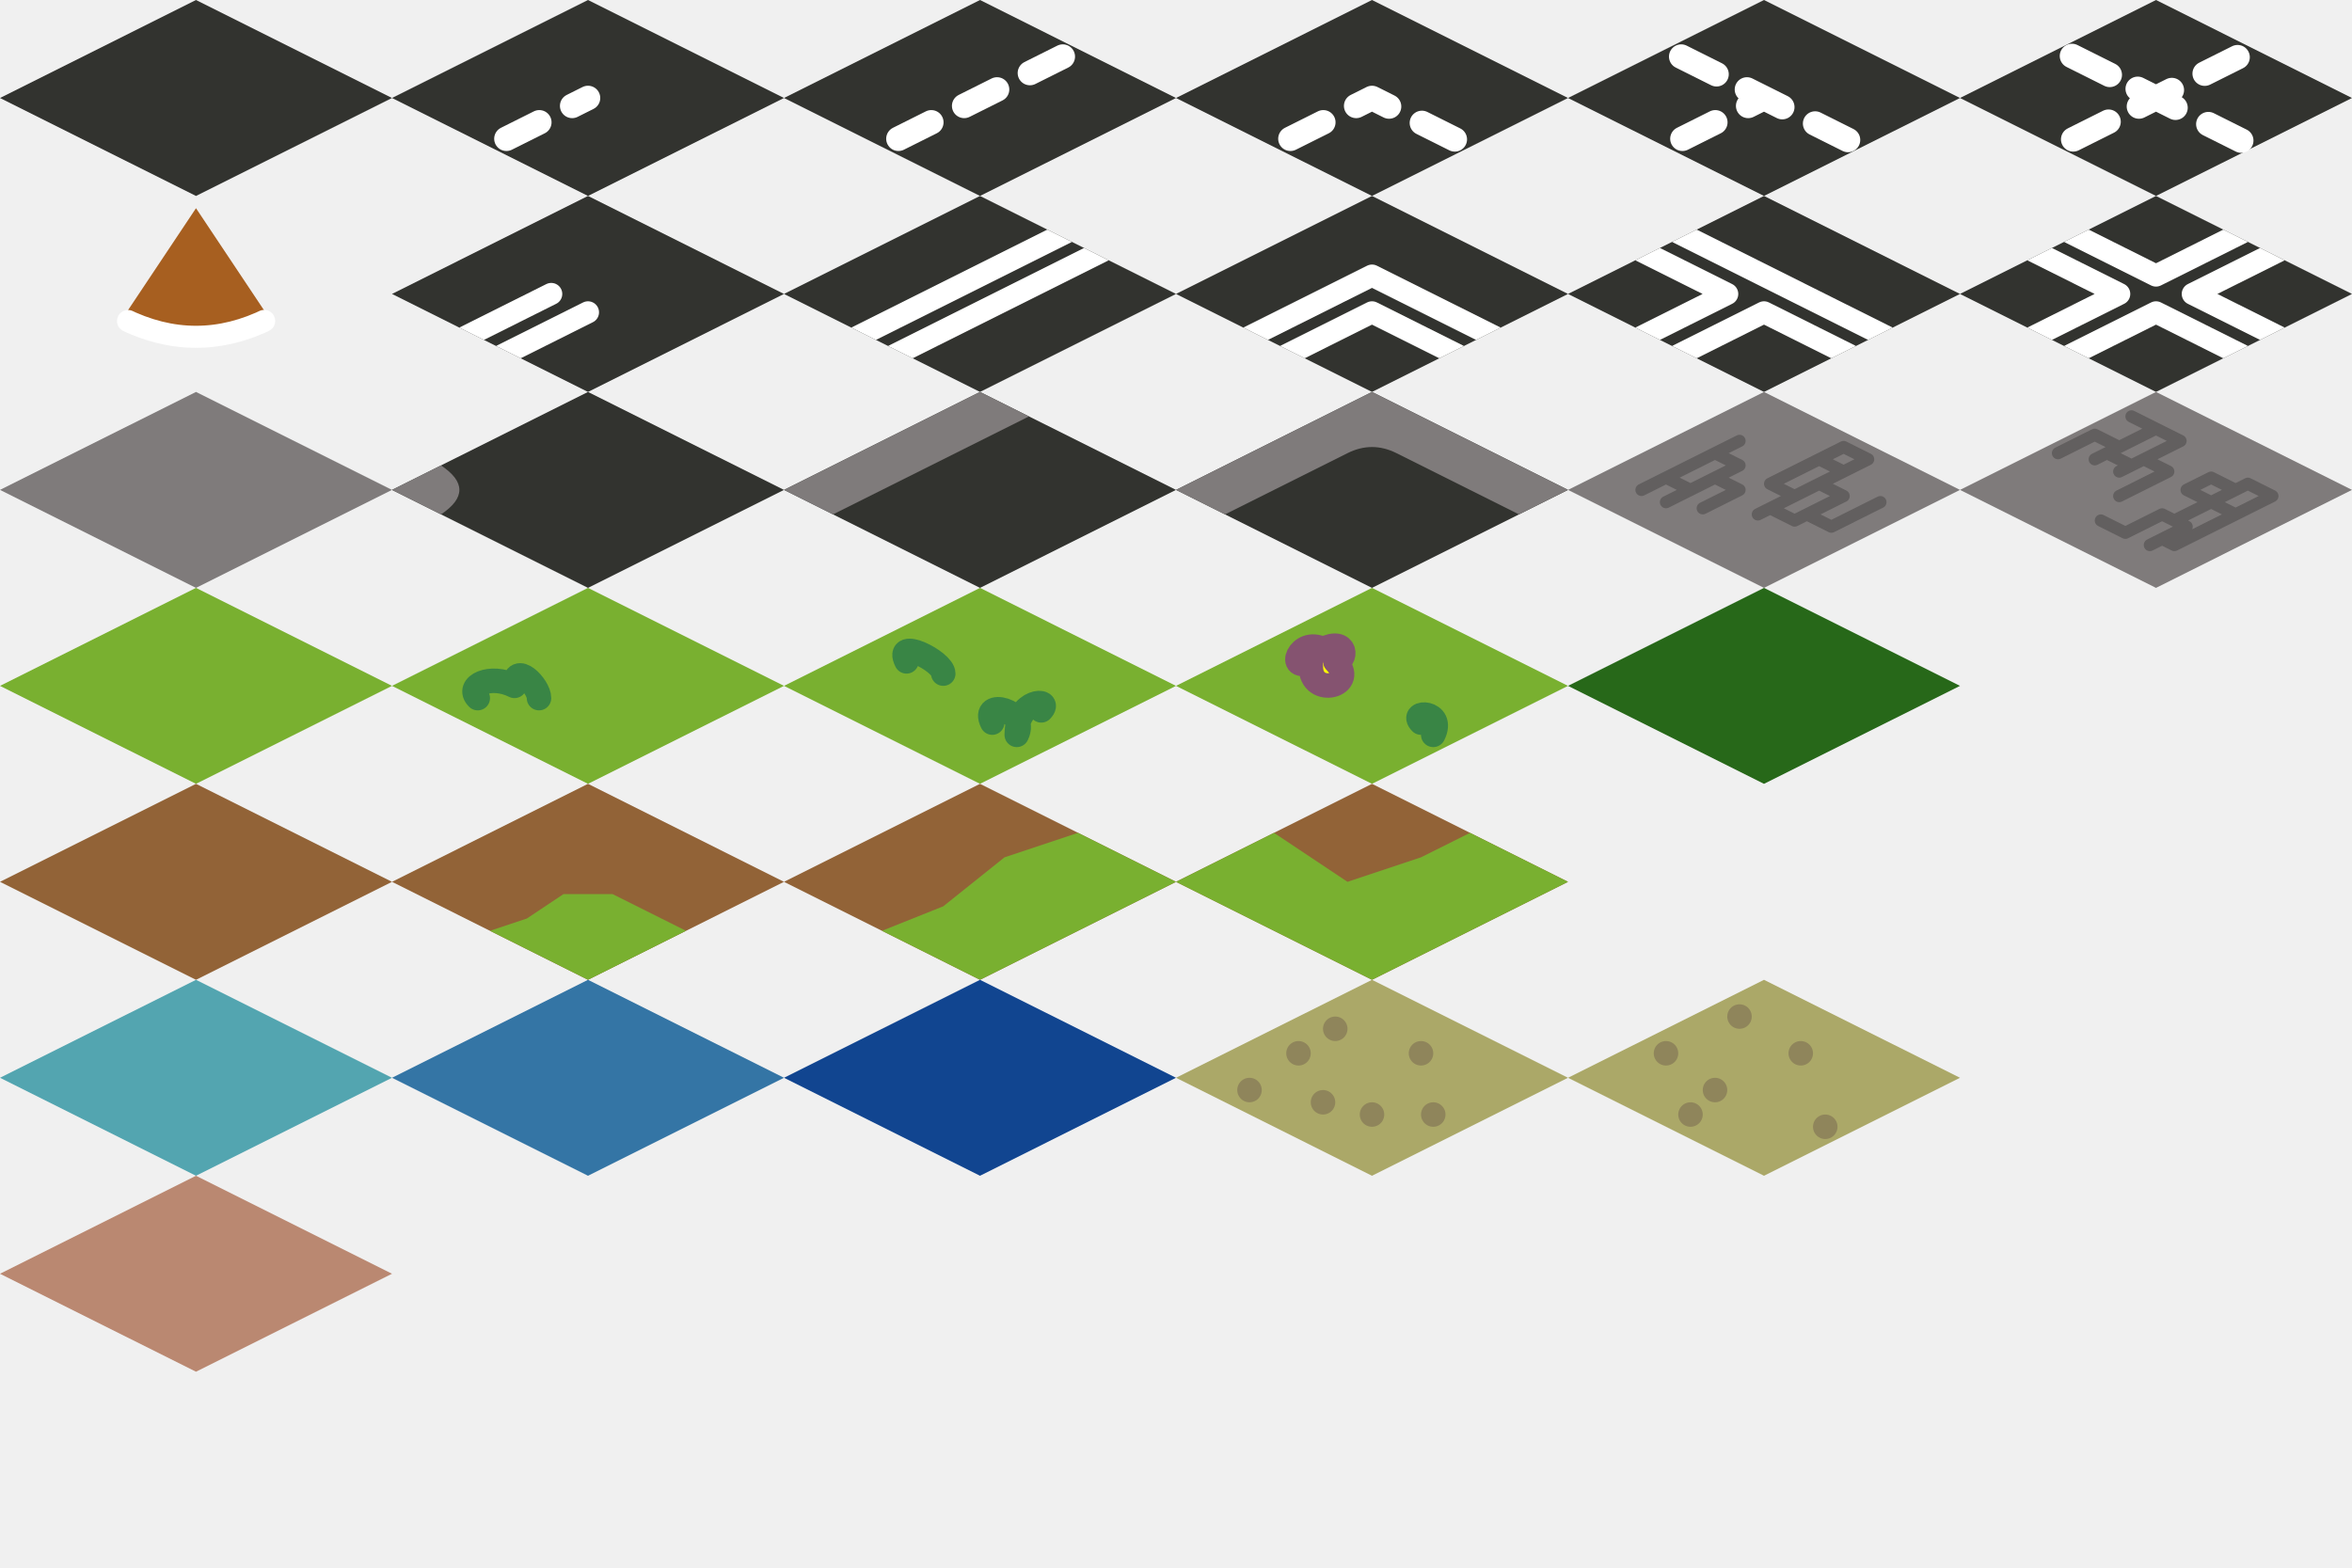
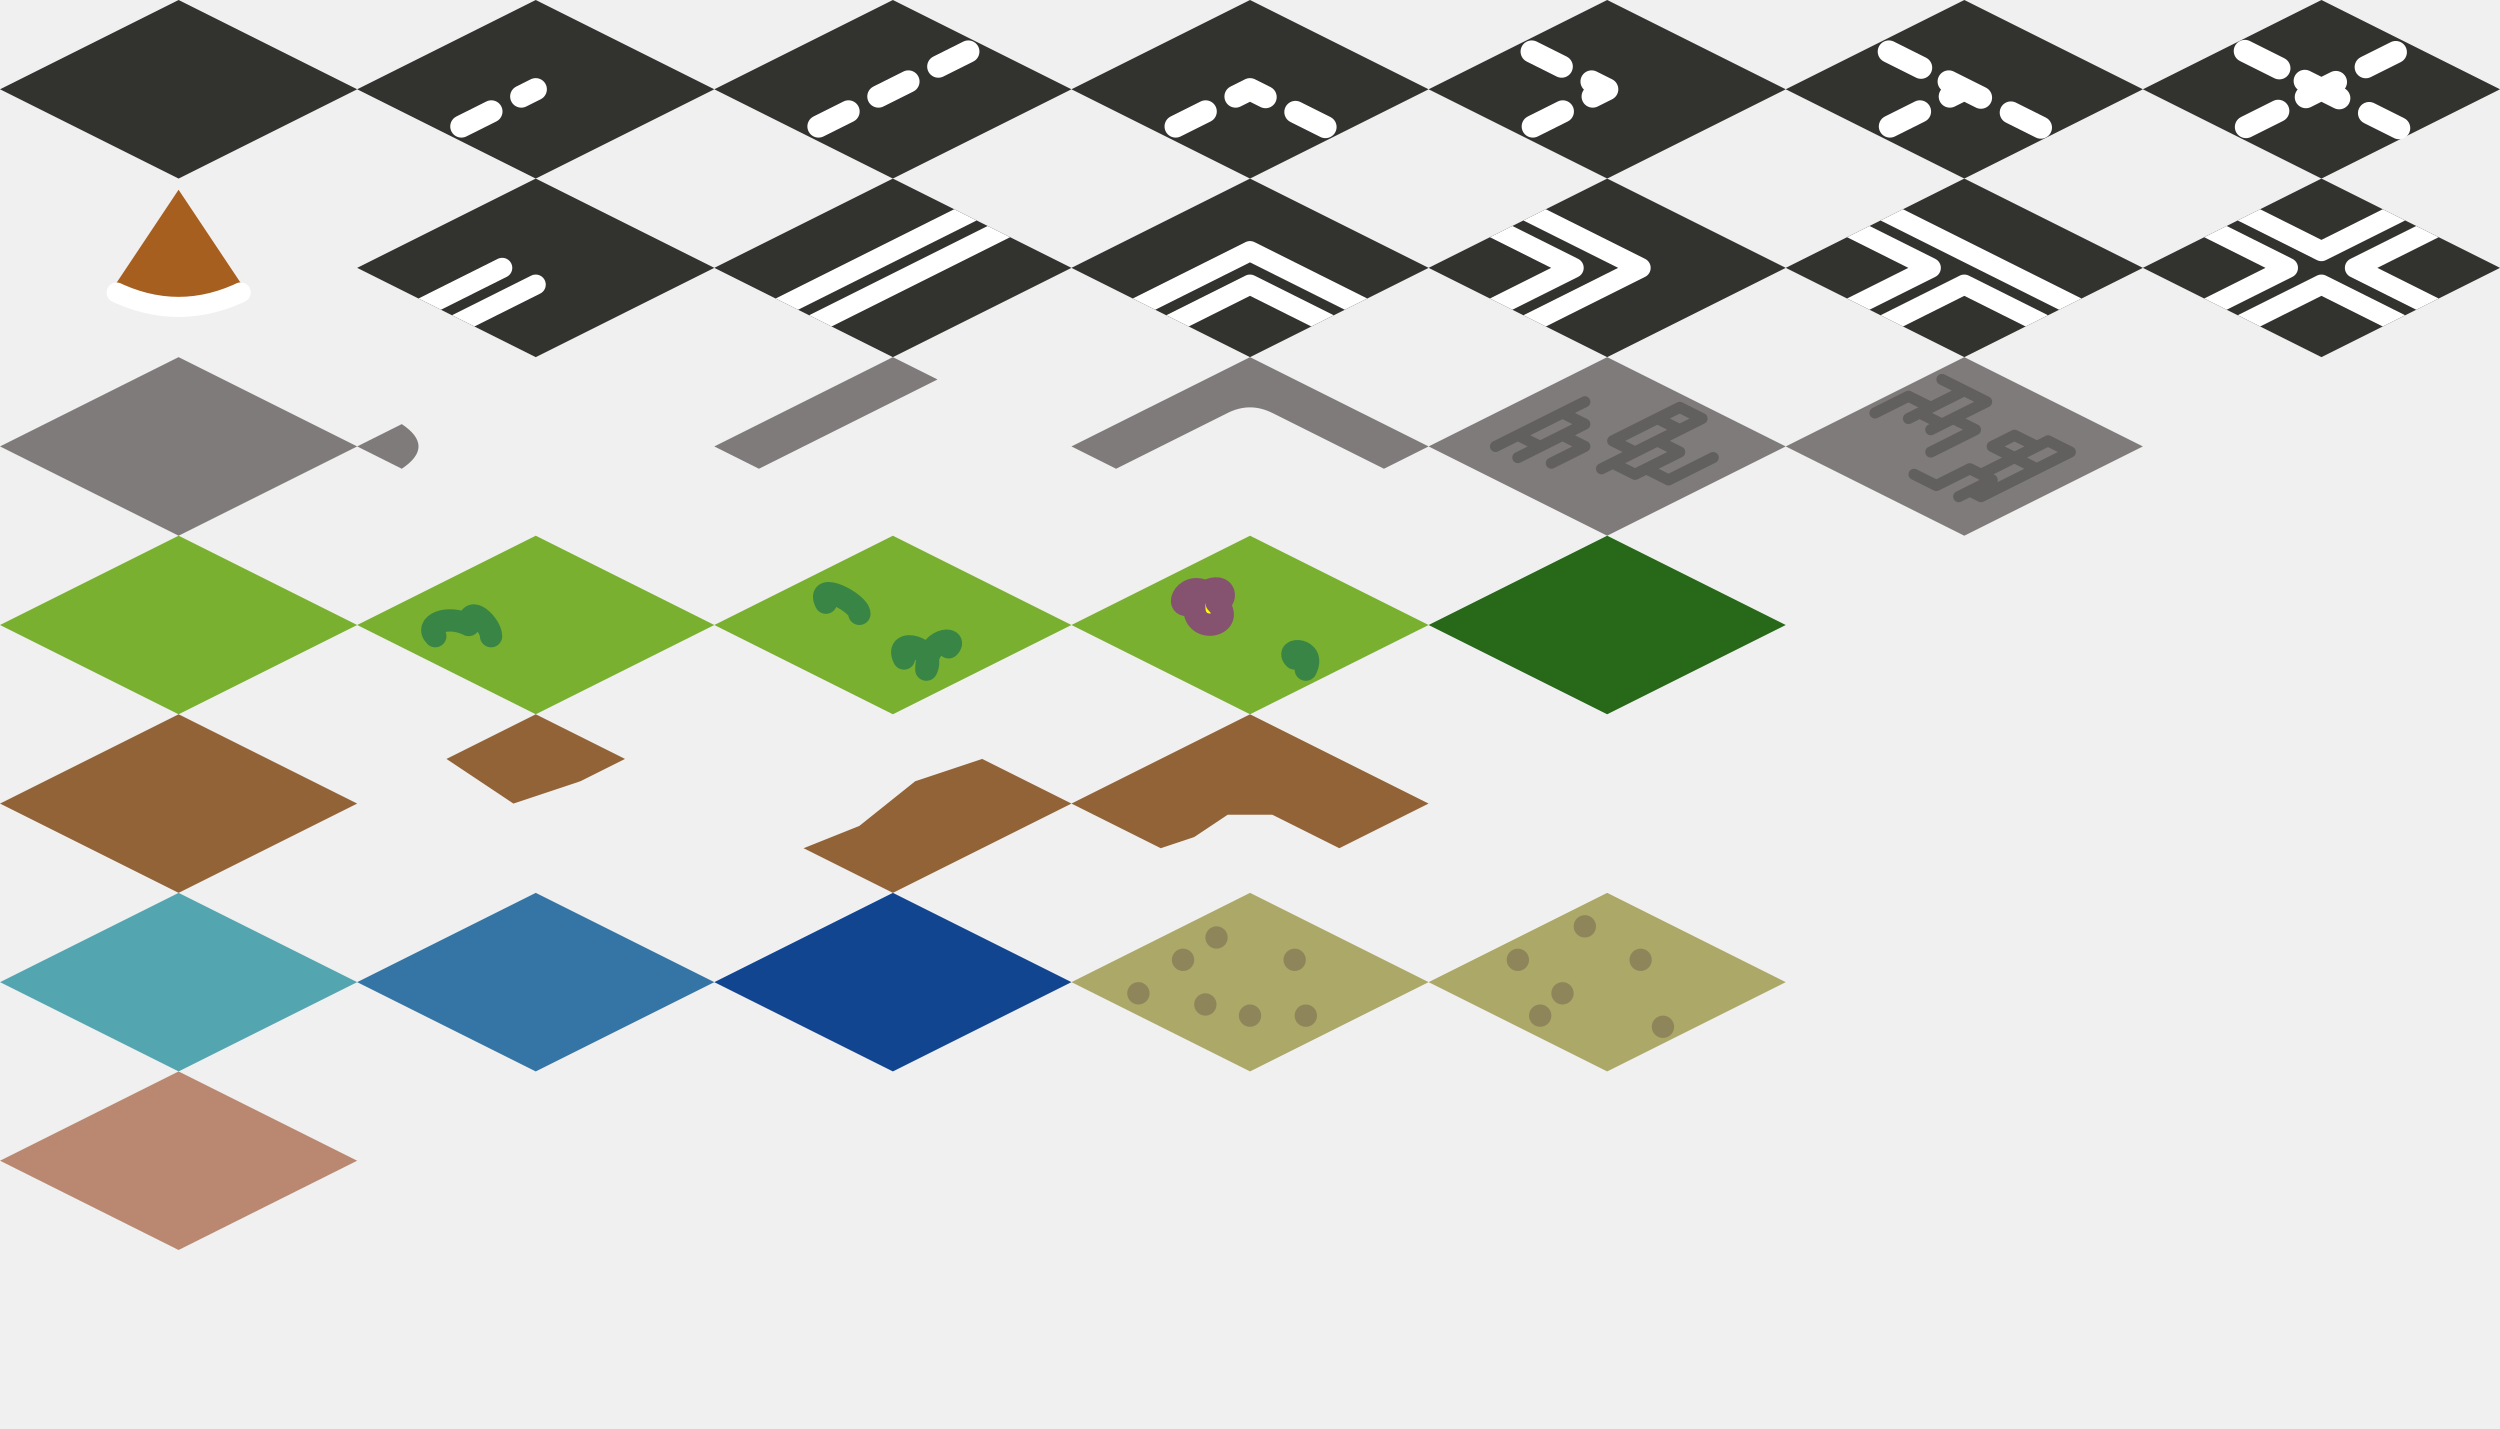
- <svg xmlns="http://www.w3.org/2000/svg" width="192" height="128">
+ <svg xmlns="http://www.w3.org/2000/svg" width="224" height="128">
  <clipPath id="clip">
    <path d="M16 0l16 8-16 8-16-8" />
  </clipPath>
  <g stroke-width="2">
    <g>
      <path d="M0 8l16 8 16-8-16-8" fill="#32332F" />
    </g>
    <g transform="translate(32)">
      <path d="M0 8l16 8 16-8-16-8" fill="#32332F" />
      <path d="M8 12l8-4" stroke="#FFF" stroke-linecap="round" stroke-dasharray="3,3" stroke-dashoffset="-1.5" fill="none" stroke-linejoin="round" />
    </g>
    <g transform="translate(64)">
      <path d="M0 8l16 8 16-8-16-8" fill="#32332F" />
      <path d="M8 12l16-8" stroke="#FFF" stroke-linecap="round" stroke-dasharray="3,3" stroke-dashoffset="-1.5" />
    </g>
    <g transform="translate(96)">
      <path d="M0 8l16 8 16-8-16-8" fill="#32332F" />
      <path d="M8 12l8-4 8 4" stroke="#FFF" stroke-linecap="round" stroke-dasharray="3,3" stroke-dashoffset="-1.5" fill="none" stroke-linejoin="round" />
    </g>
    <g transform="translate(128)">
      <path d="M0 8l16 8 16-8-16-8" fill="#32332F" />
+       <path d="M8 12l8-4-8-4" stroke="#FFF" stroke-linecap="round" stroke-dasharray="3,3" stroke-dashoffset="-1.5" fill="none" stroke-linejoin="round" />
+     </g>
+     <g transform="translate(160)">
+       <path d="M0 8l16 8 16-8-16-8" fill="#32332F" />
      <path d="M8 12l8-4-8-4 16 8" stroke="#FFF" stroke-linecap="round" stroke-dasharray="3,3" stroke-dashoffset="-1.5" fill="none" stroke-linejoin="round" />
    </g>
-     <g transform="translate(160)">
+     <g transform="translate(192)">
      <path d="M0 8l16 8 16-8-16-8" fill="#32332F" />
      <path d="M24 4l-16 8 8-4-8-4 16 8" stroke="#FFF" stroke-linecap="round" stroke-dasharray="3,3" stroke-dashoffset="-1.5" fill="none" stroke-linejoin="round" />
    </g>
  </g>
  <g stroke-width="1.8" transform="translate(0 16)">
    <g>
      <path d="M10 10q6 3 12 0l-6-9" fill="#A75F20" />
      <path d="M10 10q6 3 12 0" fill="none" stroke="#FFF" stroke-dasharray="11.5,10" stroke-dashoffset="-0.5" stroke-linecap="round" />
    </g>
    <g transform="translate(32)" clip-path="url(#clip)">
      <path d="M0 8l16 8 16-8-16-8" fill="#32332F" />
      <path d="M5 12l8-4M9 13l7-3.5" stroke="#FFF" stroke-linecap="round" fill="none" stroke-linejoin="round" />
    </g>
    <g transform="translate(64)" clip-path="url(#clip)">
      <path d="M0 8l16 8 16-8-16-8" fill="#32332F" />
      <path d="M9 13l18-9" stroke="#FFF" stroke-linecap="round" />
      <path d="M5 12l18-9" stroke="#FFF" stroke-linecap="round" />
    </g>
    <g transform="translate(96)" clip-path="url(#clip)">
      <path d="M0 8l16 8 16-8-16-8" fill="#32332F" />
      <path d="M5 12l11-5.5 11 5.5M9 13l7-3.5 7 3.5" stroke="#FFF" stroke-linecap="round" fill="none" stroke-linejoin="round" />
    </g>
    <g transform="translate(128)" clip-path="url(#clip)">
      <path d="M0 8l16 8 16-8-16-8" fill="#32332F" />
+       <path d="M5 12l8-4-8-4M9 13l10-5-10-5" stroke="#FFF" stroke-linecap="round" fill="none" stroke-linejoin="round" />
+     </g>
+     <g transform="translate(160)" clip-path="url(#clip)">
+       <path d="M0 8l16 8 16-8-16-8" fill="#32332F" />
      <path d="M5 12l8-4-8-4M9 13l7-3.5 7 3.5M9 3l18 9" stroke="#FFF" stroke-linecap="round" fill="none" stroke-linejoin="round" />
    </g>
-     <g transform="translate(160)" clip-path="url(#clip)">
+     <g transform="translate(192)" clip-path="url(#clip)">
      <path d="M0 8l16 8 16-8-16-8" fill="#32332F" />
      <path d="M5 12l8-4-8-4M9 13l7-3.5 7 3.5M9 3l7 3.5 7-3.5M27 12l-8-4 8-4" stroke="#FFF" stroke-linecap="round" fill="none" stroke-linejoin="round" />
    </g>
  </g>
  <g transform="translate(0 32)">
    <path d="M0 8l16 8 16-8-16-8" fill="#7F7B7B" />
    <g transform="translate(32)">
-       <path d="M0 8l16 8 16-8-16-8" fill="#32332F" />
      <path d="M0 8l4 2q3-2 0-4" fill="#7F7B7B" />
    </g>
    <g transform="translate(64)">
-       <path d="M0 8l16 8 16-8-16-8" fill="#32332F" />
      <path d="M0 8l4 2 16-8-4-2" fill="#7F7B7B" />
    </g>
    <g transform="translate(96)">
-       <path d="M0 8l16 8 16-8-16-8" fill="#32332F" />
-       <path d="M0 8l4 2 10-5q2-1 4 0l10 5 4-2-16-8" fill="#7F7B7B" />
+       <path d="M0 8l4 2 10-5q2-1 4 0L28 10l4-2-16-8" fill="#7F7B7B" />
    </g>
    <g transform="translate(128)">
      <path d="M0 8l16 8 16-8-16-8" fill="#7F7B7B" />
      <path d="M6 8l2-1 2 1-2 1m2-1 4-2-2-1m-4 2 6-3m-2 3 2 1-3 1.5" stroke="#625F5F" fill="none" stroke-linecap="round" stroke-linejoin="round" />
      <path d="M22.5 4.5l-2 1 2 1 2-1-2-1-6 3 2 1 4-2m-4 2-3 1.5m1-.5 2 1 4-2-2-1m-1 2.5 2 1 4-2" stroke="#625F5F" fill="none" stroke-linecap="round" stroke-linejoin="round" />
    </g>
    <g transform="translate(160)">
      <path d="M0 8l16 8 16-8-16-8" fill="#7F7B7B" />
      <path d="M8 5l3-1.5 2 1-2 1m1-.5 2 1 4-2-2-1-3 1.5m3-1.5-2-1m1 3.5 2 1-4 2m1-2.5-1 .5" stroke="#625F5F" fill="none" stroke-linecap="round" stroke-linejoin="round" />
      <path d="M11.5 10.5l2 1 3-1.5 2 1-3 1.5m2-2 3-1.5 2 1-5 2.5-1-.5m4-3 3-1.5 2 1-3 1.5-4-2 2-1 2 1" stroke="#625F5F" fill="none" stroke-linecap="round" stroke-linejoin="round" />
    </g>
  </g>
  <g transform="translate(0 48)">
    <g>
      <path d="M0 8l16 8 16-8-16-8M32 8l16 8 16-8-16-8M64 8l16 8 16-8-16-8M96 8l16 8 16-8-16-8" fill="#79B030" />
      <path d="M39 9c-1-1 1-2 3-1 0-2 2 0 2 1M74 6c-1-2 3 0 3 1M81 11c-1-2 3-1 2 1 0-3 3-3 2-2M116 11c-1-1 2-1 1 1" fill="none" stroke="#398545" stroke-linecap="round" stroke-linejoin="round" stroke-width="2" />
      <path fill="#276819" transform="translate(128)" d="M0 8l16 8 16-8-16-8" />
    </g>
    <path d="M107 6c-2 1-1-2 1-1 2-1 2 1 1 1 2 2-2 3-1.99.44" fill="#FF0" stroke="#855370" stroke-linecap="round" stroke-linejoin="round" stroke-width="2" />
  </g>
  <g transform="translate(0 64)">
    <path d="M0 8l16 8 16-8-16-8" fill="#926337" />
    <g transform="translate(32)">
-       <path d="M0 8l16 8 16-8-16-8" fill="#926337" />
-       <path d="M8 12l3-1 3-2 4 0 6 3-8 4" fill="#79B030" />
+       <path d="M8 4l8-4L24 4l-4 2-6 2" fill="#926337" />
    </g>
    <g transform="translate(64)">
-       <path d="M0 8l16 8 16-8-16-8" fill="#926337" />
-       <path d="M8 12l5-2 5-4 6-2 8 4-16 8" fill="#79B030" />
+       <path d="M8 12l5-2 5-4 6-2 8 4-16 8" fill="#926337" />
    </g>
    <g transform="translate(96)">
-       <path d="M0 8l16 8 16-8-16-8" fill="#926337" />
-       <path d="M8 4l-8 4 16 8 16-8-8-4-4 2-6 2" fill="#79B030" />
+       <path d="M8 12l3-1 3-2 4 0 6 3 8-4-16-8-16 8" fill="#926337" />
    </g>
  </g>
  <g transform="translate(0 80)" stroke-width="2">
    <path d="M0 8l16 8 16-8-16-8" fill="#53A5B0" />
    <path d="M0 8l16 8 16-8-16-8" fill="#3475A5" transform="translate(32)" />
    <path d="M0 8l16 8 16-8-16-8" fill="#114590" transform="translate(64)" />
    <g transform="translate(96)" stroke-width="2">
      <path d="M0 8l16 8 16-8-16-8" fill="#ABA868" />
      <path d="M6 9l0 0M10 6l0 0M16 11l0 0M20 6l0 0M21 11l0 0M13 4l0 0M12 10l0 0" fill="none" stroke="#8F855B" stroke-linecap="round" />
    </g>
    <g transform="translate(128)">
      <path d="M0 8l16 8 16-8-16-8" fill="#ABA868" />
      <path d="M8 6l0 0M10 11l0 0M14 3l0 0M19 6l0 0M12 9l0 0M21 12l0 0" fill="none" stroke="#8F855B" stroke-linecap="round" />
    </g>
  </g>
  <g transform="translate(0 96)" stroke-width="2">
    <path d="M0 8l16 8 16-8-16-8" fill="#BA8871" />
  </g>
</svg>
